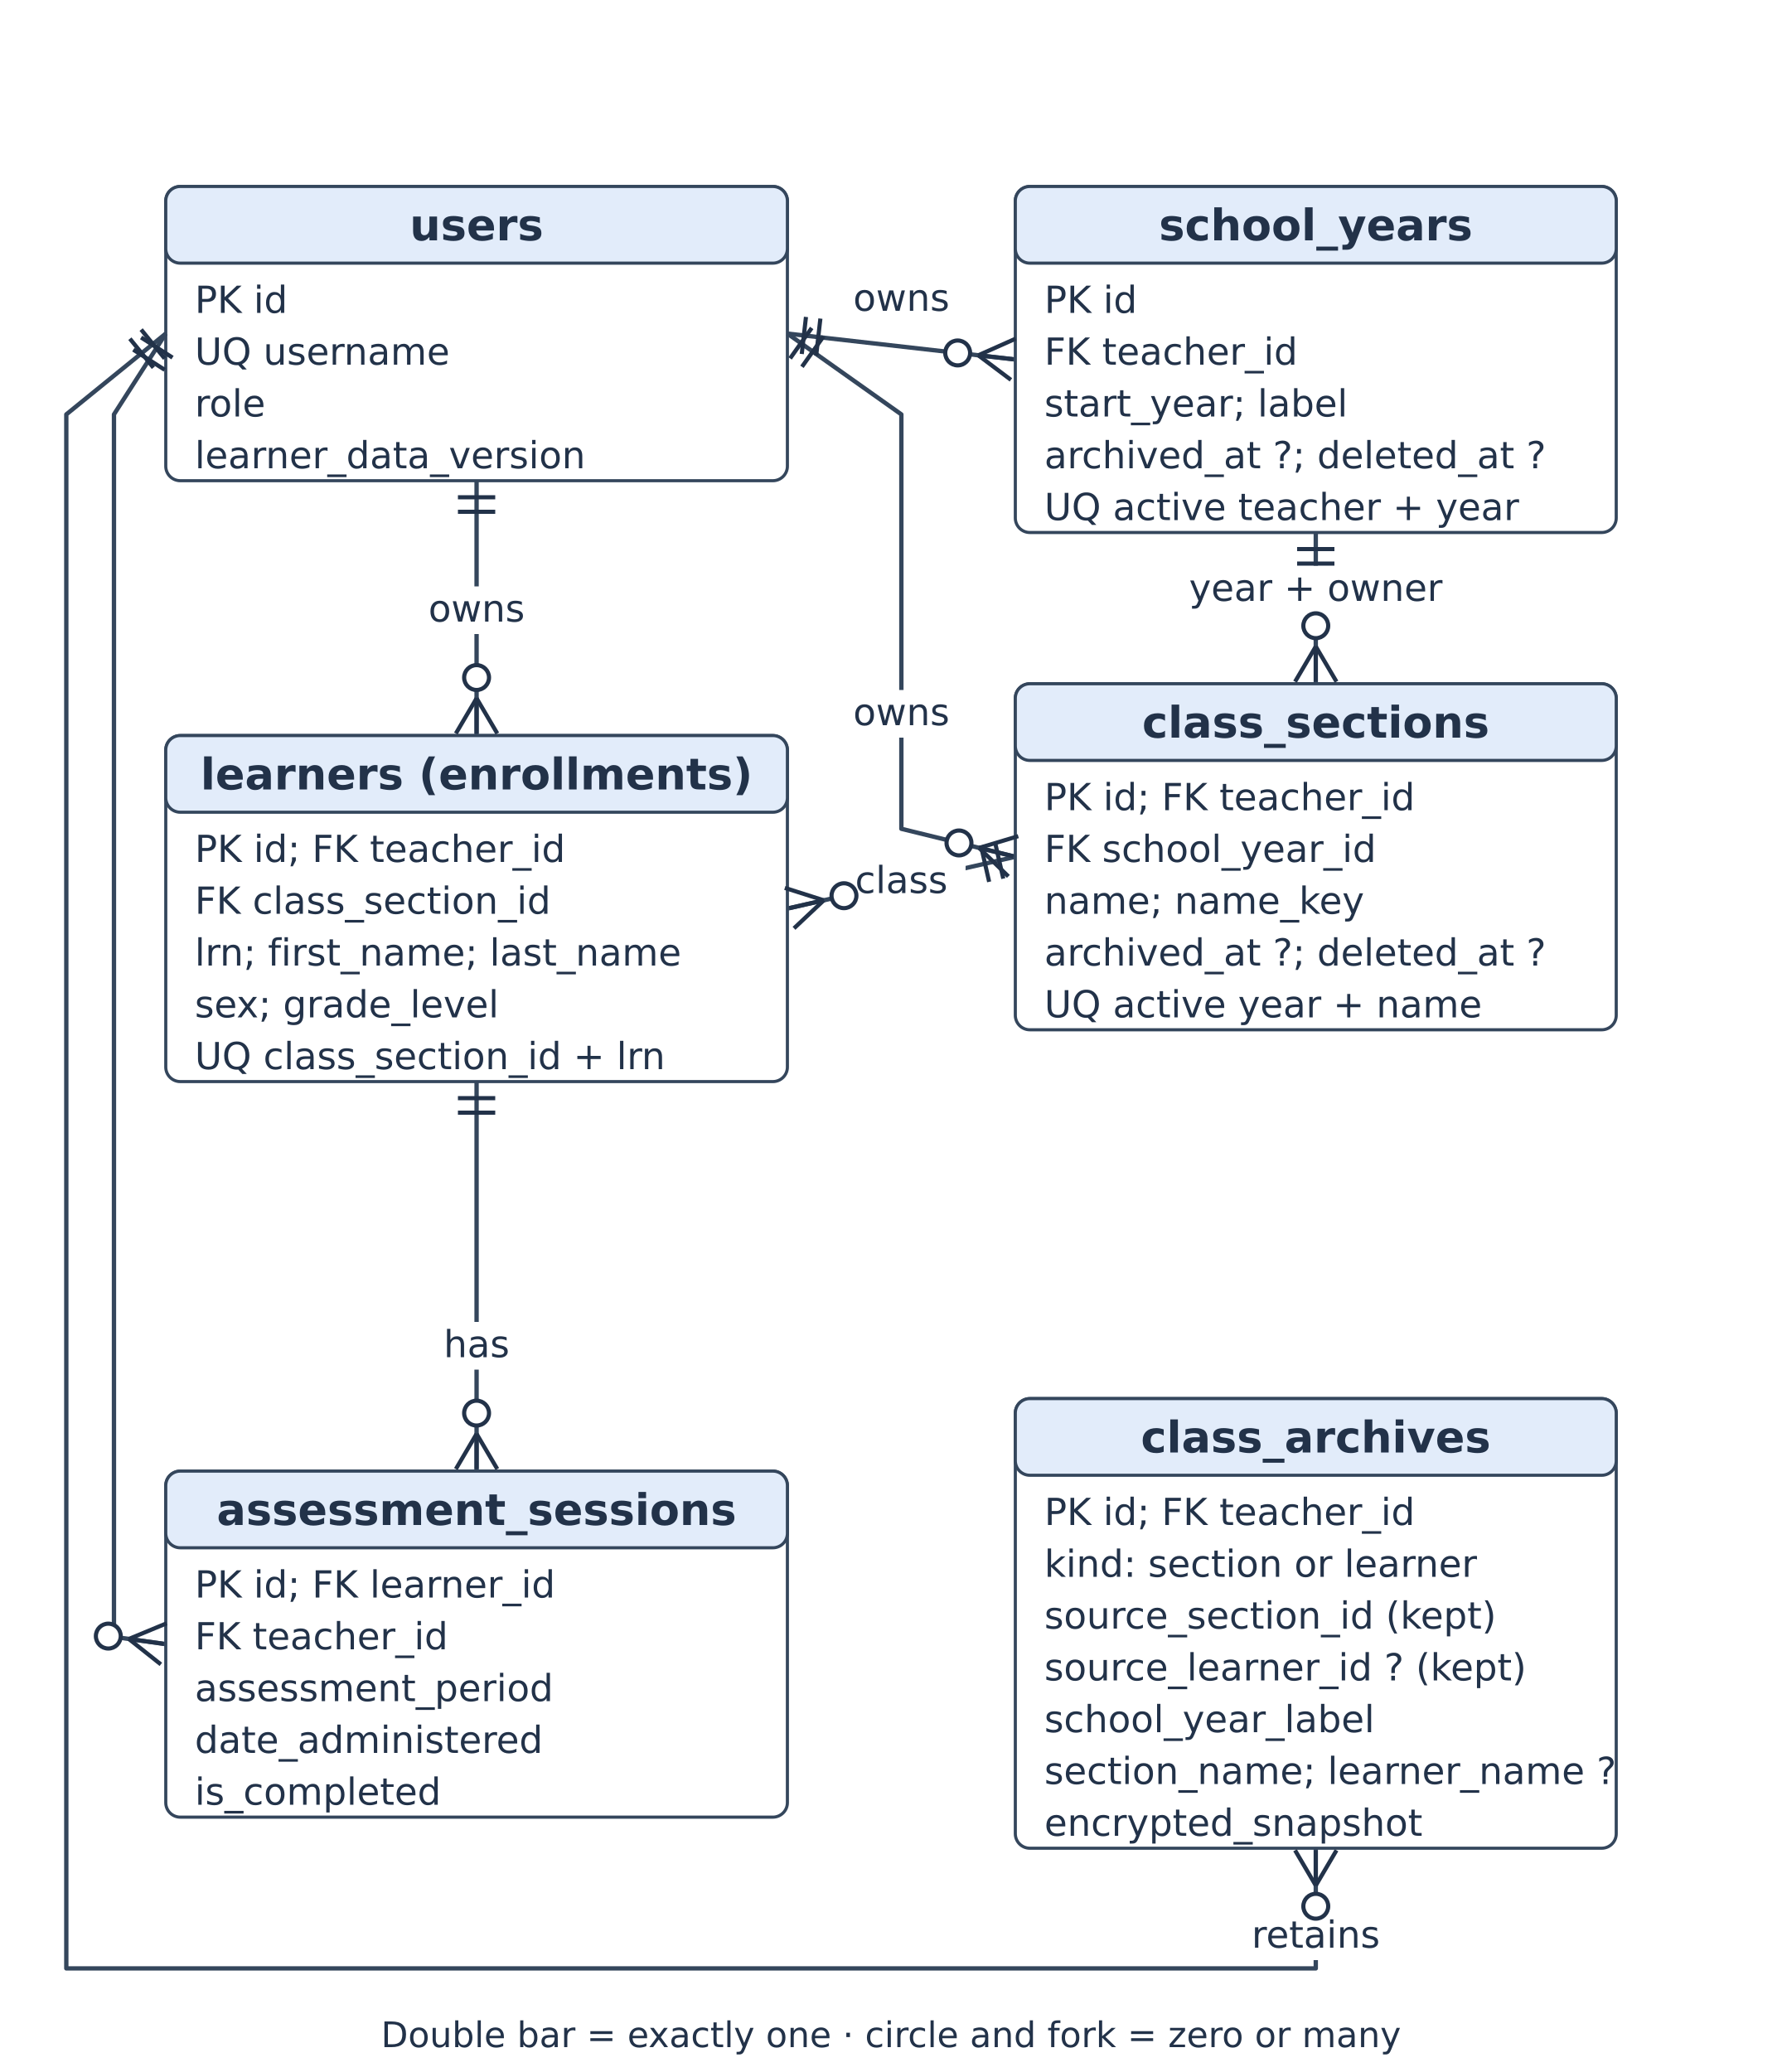
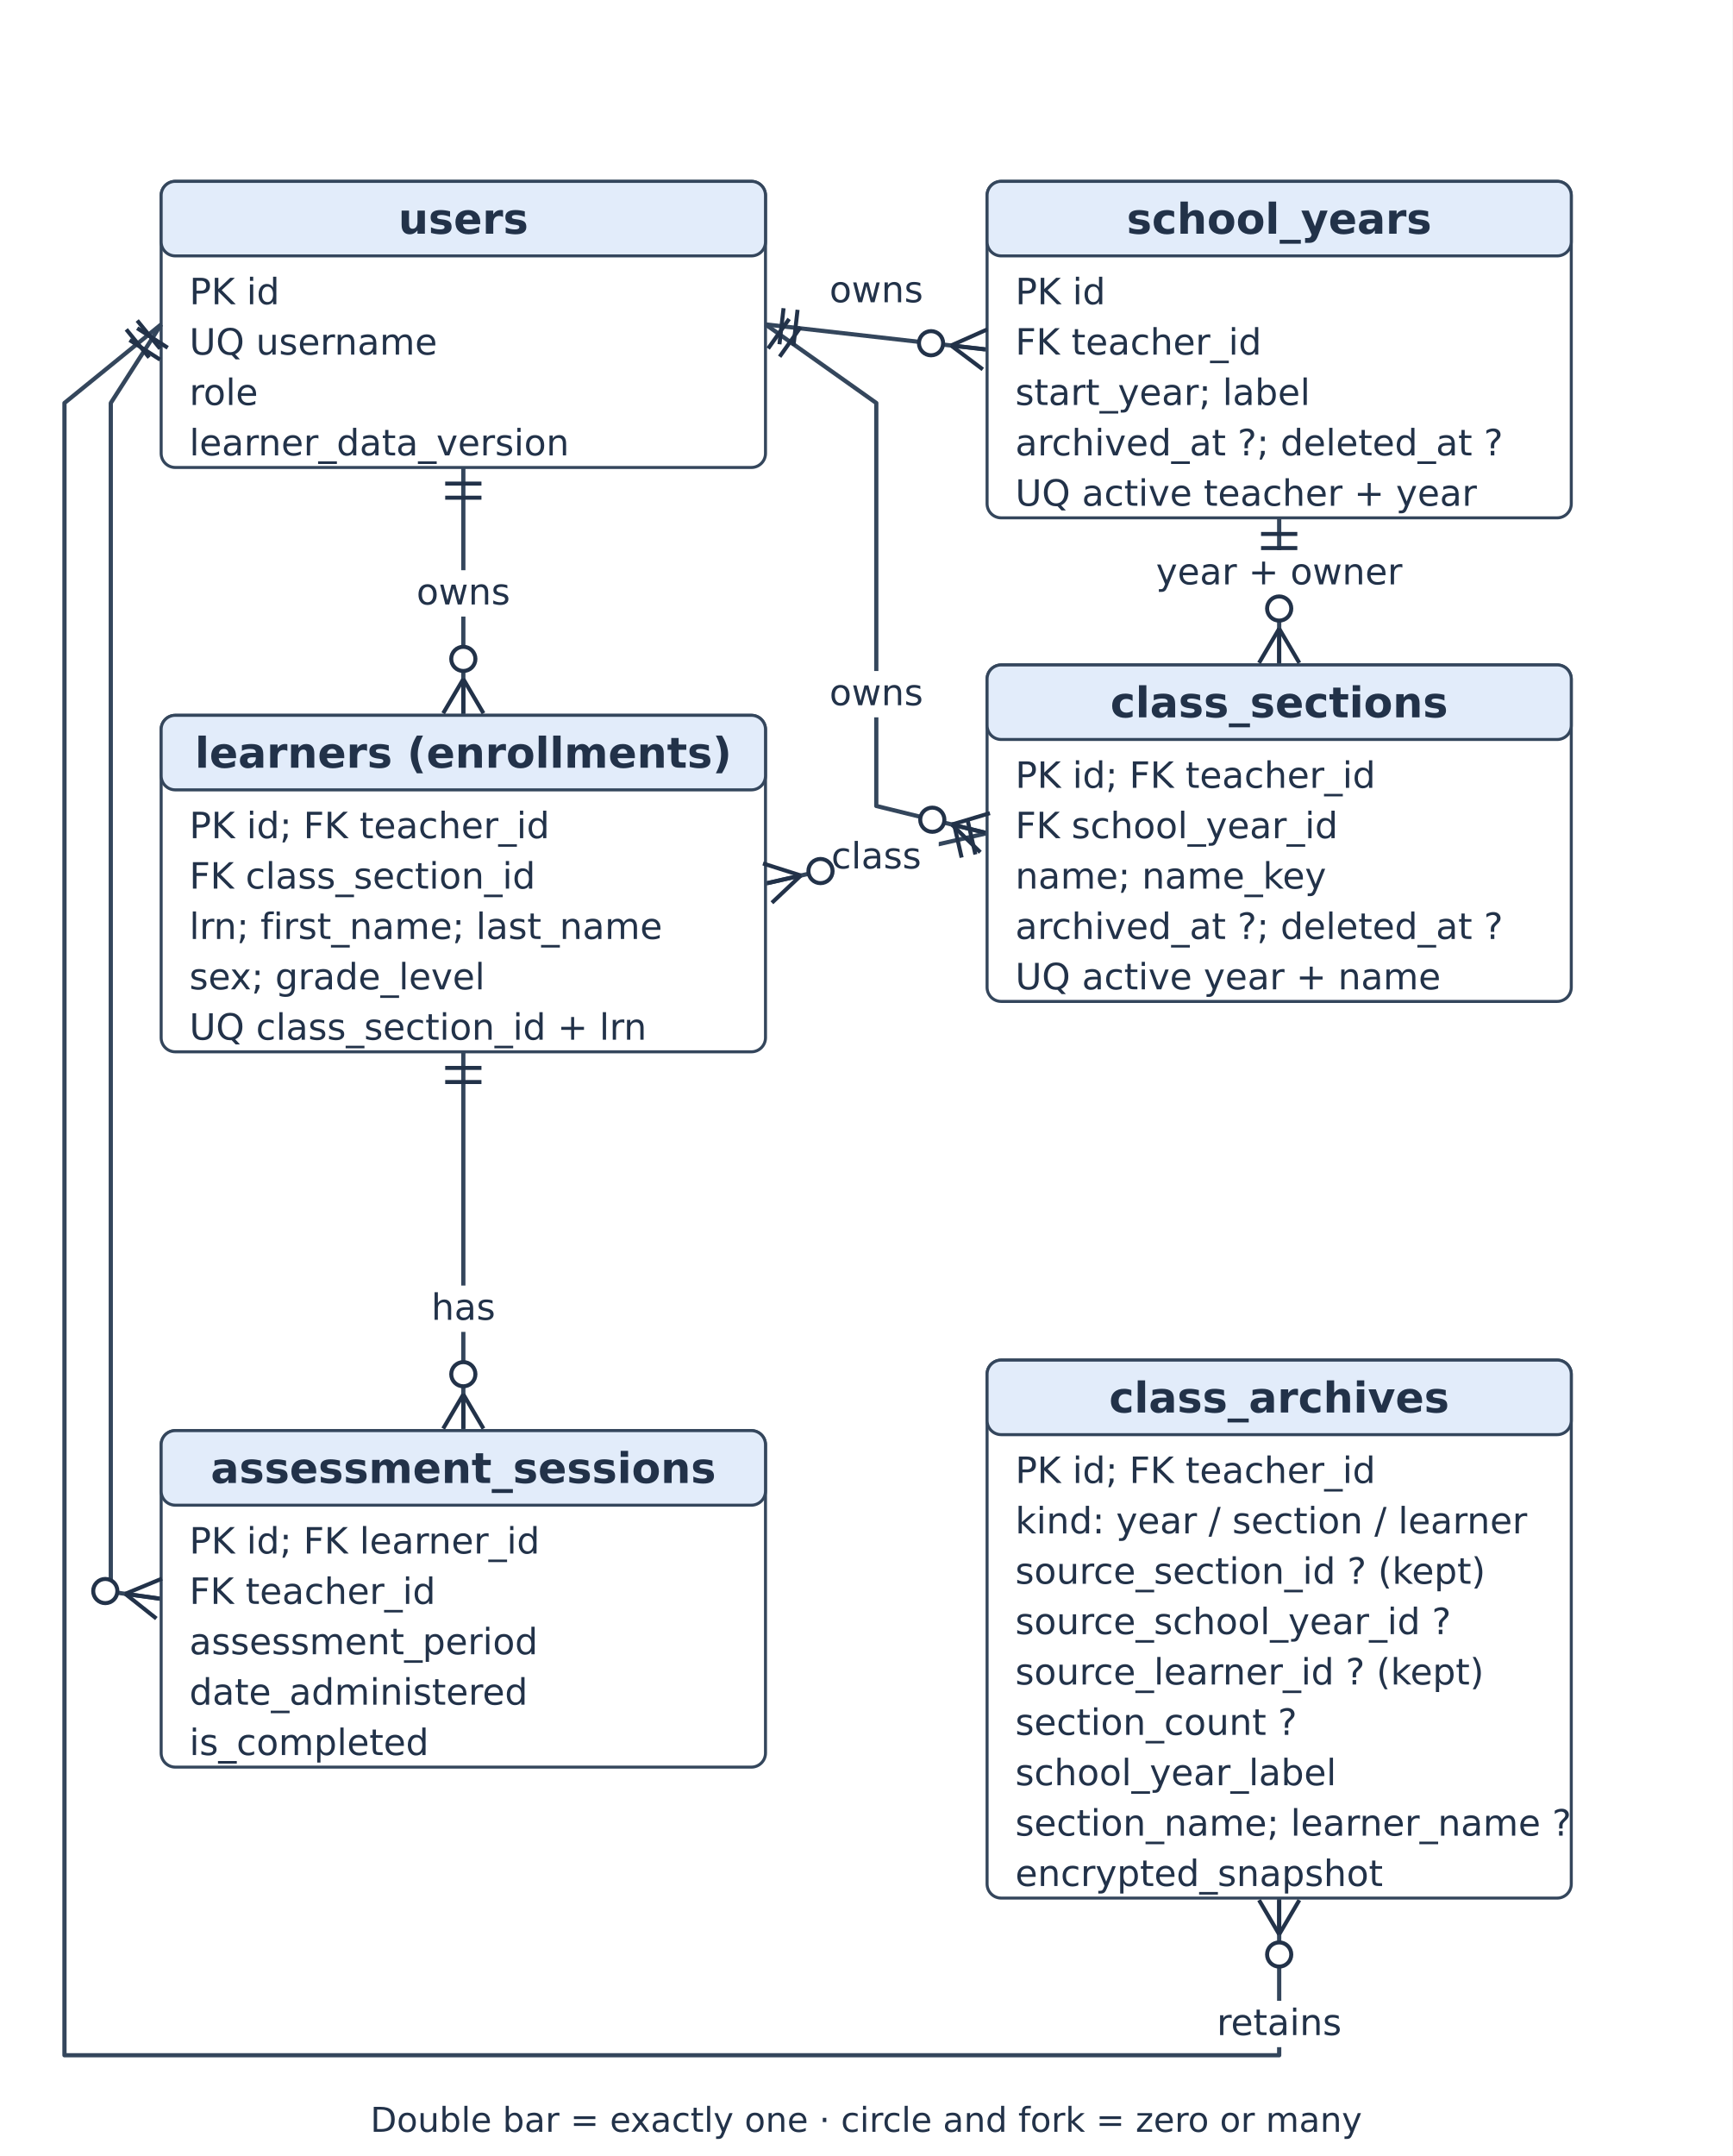
- <svg xmlns="http://www.w3.org/2000/svg" width="860" height="1000" viewBox="0 0 860 1000">
+ <svg xmlns="http://www.w3.org/2000/svg" width="860" height="1070" viewBox="0 0 860 1070">
  <rect width="100%" height="100%" fill="white" />
  <defs>
    <marker id="arrow" viewBox="0 0 12 12" refX="11" refY="6" markerWidth="9" markerHeight="9" orient="auto-start-reverse">
      <path d="M1,1 L11,6 L1,11" fill="none" stroke="#34465c" stroke-width="1.8" />
    </marker>
  </defs>
  <rect x="80" y="90" width="300" height="142" rx="7" fill="#ffffff" stroke="#34465c" stroke-width="1.5" />
  <rect x="80" y="90" width="300" height="37" rx="7" fill="#e2ecfa" stroke="#34465c" stroke-width="1.5" />
  <rect x="490" y="90" width="290" height="167" rx="7" fill="#ffffff" stroke="#34465c" stroke-width="1.5" />
  <rect x="490" y="90" width="290" height="37" rx="7" fill="#e2ecfa" stroke="#34465c" stroke-width="1.5" />
  <rect x="490" y="330" width="290" height="167" rx="7" fill="#ffffff" stroke="#34465c" stroke-width="1.5" />
  <rect x="490" y="330" width="290" height="37" rx="7" fill="#e2ecfa" stroke="#34465c" stroke-width="1.5" />
  <rect x="80" y="355" width="300" height="167" rx="7" fill="#ffffff" stroke="#34465c" stroke-width="1.5" />
  <rect x="80" y="355" width="300" height="37" rx="7" fill="#e2ecfa" stroke="#34465c" stroke-width="1.5" />
  <rect x="80" y="710" width="300" height="167" rx="7" fill="#ffffff" stroke="#34465c" stroke-width="1.5" />
  <rect x="80" y="710" width="300" height="37" rx="7" fill="#e2ecfa" stroke="#34465c" stroke-width="1.5" />
-   <rect x="490" y="675" width="290" height="217" rx="7" fill="#ffffff" stroke="#34465c" stroke-width="1.5" />
+   <rect x="490" y="675" width="290" height="267" rx="7" fill="#ffffff" stroke="#34465c" stroke-width="1.5" />
  <rect x="490" y="675" width="290" height="37" rx="7" fill="#e2ecfa" stroke="#34465c" stroke-width="1.5" />
  <polyline points="380,161.0 490,173.5" fill="none" stroke="#34465c" stroke-width="2.1" stroke-linejoin="round" />
  <polyline points="635.0,257 635.0,330" fill="none" stroke="#34465c" stroke-width="2.1" stroke-linejoin="round" />
  <polyline points="490,413.5 380,438.5" fill="none" stroke="#34465c" stroke-width="2.1" stroke-linejoin="round" />
  <polyline points="230.0,522 230.0,710" fill="none" stroke="#34465c" stroke-width="2.1" stroke-linejoin="round" />
  <polyline points="380,161.0 435,200 435,400 490,413.5" fill="none" stroke="#34465c" stroke-width="2.1" stroke-linejoin="round" />
  <polyline points="230.0,232 230.0,355" fill="none" stroke="#34465c" stroke-width="2.1" stroke-linejoin="round" />
  <polyline points="80,161.0 55,200 55,790 80,793.5" fill="none" stroke="#34465c" stroke-width="2.1" stroke-linejoin="round" />
-   <polyline points="80,161.0 32,200 32,950 635,950 635.0,892" fill="none" stroke="#34465c" stroke-width="2.1" stroke-linejoin="round" />
+   <polyline points="80,161.0 32,200 32,1020 635,1020 635.0,942" fill="none" stroke="#34465c" stroke-width="2.1" stroke-linejoin="round" />
  <text x="230.0" y="116.0" text-anchor="middle" font-family="DejaVu Sans,Arial,sans-serif" font-size="21" fill="#223249" font-weight="bold">users</text>
  <text x="94" y="151.0" text-anchor="start" font-family="DejaVu Sans,Arial,sans-serif" font-size="18" fill="#223249">PK id</text>
  <text x="94" y="176.0" text-anchor="start" font-family="DejaVu Sans,Arial,sans-serif" font-size="18" fill="#223249">UQ username</text>
  <text x="94" y="201.0" text-anchor="start" font-family="DejaVu Sans,Arial,sans-serif" font-size="18" fill="#223249">role</text>
  <text x="94" y="226.0" text-anchor="start" font-family="DejaVu Sans,Arial,sans-serif" font-size="18" fill="#223249">learner_data_version</text>
  <text x="635.0" y="116.0" text-anchor="middle" font-family="DejaVu Sans,Arial,sans-serif" font-size="21" fill="#223249" font-weight="bold">school_years</text>
  <text x="504" y="151.0" text-anchor="start" font-family="DejaVu Sans,Arial,sans-serif" font-size="18" fill="#223249">PK id</text>
  <text x="504" y="176.0" text-anchor="start" font-family="DejaVu Sans,Arial,sans-serif" font-size="18" fill="#223249">FK teacher_id</text>
  <text x="504" y="201.0" text-anchor="start" font-family="DejaVu Sans,Arial,sans-serif" font-size="18" fill="#223249">start_year; label</text>
  <text x="504" y="226.0" text-anchor="start" font-family="DejaVu Sans,Arial,sans-serif" font-size="18" fill="#223249">archived_at ?; deleted_at ?</text>
  <text x="504" y="251.0" text-anchor="start" font-family="DejaVu Sans,Arial,sans-serif" font-size="18" fill="#223249">UQ active teacher + year</text>
  <text x="635.0" y="356.0" text-anchor="middle" font-family="DejaVu Sans,Arial,sans-serif" font-size="21" fill="#223249" font-weight="bold">class_sections</text>
  <text x="504" y="391.0" text-anchor="start" font-family="DejaVu Sans,Arial,sans-serif" font-size="18" fill="#223249">PK id; FK teacher_id</text>
  <text x="504" y="416.0" text-anchor="start" font-family="DejaVu Sans,Arial,sans-serif" font-size="18" fill="#223249">FK school_year_id</text>
  <text x="504" y="441.0" text-anchor="start" font-family="DejaVu Sans,Arial,sans-serif" font-size="18" fill="#223249">name; name_key</text>
  <text x="504" y="466.0" text-anchor="start" font-family="DejaVu Sans,Arial,sans-serif" font-size="18" fill="#223249">archived_at ?; deleted_at ?</text>
  <text x="504" y="491.0" text-anchor="start" font-family="DejaVu Sans,Arial,sans-serif" font-size="18" fill="#223249">UQ active year + name</text>
  <text x="230.0" y="381.0" text-anchor="middle" font-family="DejaVu Sans,Arial,sans-serif" font-size="21" fill="#223249" font-weight="bold">learners (enrollments)</text>
  <text x="94" y="416.0" text-anchor="start" font-family="DejaVu Sans,Arial,sans-serif" font-size="18" fill="#223249">PK id; FK teacher_id</text>
  <text x="94" y="441.0" text-anchor="start" font-family="DejaVu Sans,Arial,sans-serif" font-size="18" fill="#223249">FK class_section_id</text>
  <text x="94" y="466.0" text-anchor="start" font-family="DejaVu Sans,Arial,sans-serif" font-size="18" fill="#223249">lrn; first_name; last_name</text>
  <text x="94" y="491.0" text-anchor="start" font-family="DejaVu Sans,Arial,sans-serif" font-size="18" fill="#223249">sex; grade_level</text>
  <text x="94" y="516.0" text-anchor="start" font-family="DejaVu Sans,Arial,sans-serif" font-size="18" fill="#223249">UQ class_section_id + lrn</text>
  <text x="230.0" y="736.0" text-anchor="middle" font-family="DejaVu Sans,Arial,sans-serif" font-size="21" fill="#223249" font-weight="bold">assessment_sessions</text>
  <text x="94" y="771.0" text-anchor="start" font-family="DejaVu Sans,Arial,sans-serif" font-size="18" fill="#223249">PK id; FK learner_id</text>
  <text x="94" y="796.0" text-anchor="start" font-family="DejaVu Sans,Arial,sans-serif" font-size="18" fill="#223249">FK teacher_id</text>
  <text x="94" y="821.0" text-anchor="start" font-family="DejaVu Sans,Arial,sans-serif" font-size="18" fill="#223249">assessment_period</text>
  <text x="94" y="846.0" text-anchor="start" font-family="DejaVu Sans,Arial,sans-serif" font-size="18" fill="#223249">date_administered</text>
  <text x="94" y="871.0" text-anchor="start" font-family="DejaVu Sans,Arial,sans-serif" font-size="18" fill="#223249">is_completed</text>
  <text x="635.0" y="701.0" text-anchor="middle" font-family="DejaVu Sans,Arial,sans-serif" font-size="21" fill="#223249" font-weight="bold">class_archives</text>
  <text x="504" y="736.0" text-anchor="start" font-family="DejaVu Sans,Arial,sans-serif" font-size="18" fill="#223249">PK id; FK teacher_id</text>
-   <text x="504" y="761.0" text-anchor="start" font-family="DejaVu Sans,Arial,sans-serif" font-size="18" fill="#223249">kind: section or learner</text>
-   <text x="504" y="786.0" text-anchor="start" font-family="DejaVu Sans,Arial,sans-serif" font-size="18" fill="#223249">source_section_id (kept)</text>
-   <text x="504" y="811.0" text-anchor="start" font-family="DejaVu Sans,Arial,sans-serif" font-size="18" fill="#223249">source_learner_id ? (kept)</text>
-   <text x="504" y="836.0" text-anchor="start" font-family="DejaVu Sans,Arial,sans-serif" font-size="18" fill="#223249">school_year_label</text>
-   <text x="504" y="861.0" text-anchor="start" font-family="DejaVu Sans,Arial,sans-serif" font-size="18" fill="#223249">section_name; learner_name ?</text>
-   <text x="504" y="886.0" text-anchor="start" font-family="DejaVu Sans,Arial,sans-serif" font-size="18" fill="#223249">encrypted_snapshot</text>
-   <text x="430" y="988.0" text-anchor="middle" font-family="DejaVu Sans,Arial,sans-serif" font-size="17" fill="#223249">Double bar = exactly one · circle and fork = zero or many</text>
+   <text x="504" y="761.0" text-anchor="start" font-family="DejaVu Sans,Arial,sans-serif" font-size="18" fill="#223249">kind: year / section / learner</text>
+   <text x="504" y="786.0" text-anchor="start" font-family="DejaVu Sans,Arial,sans-serif" font-size="18" fill="#223249">source_section_id ? (kept)</text>
+   <text x="504" y="811.0" text-anchor="start" font-family="DejaVu Sans,Arial,sans-serif" font-size="18" fill="#223249">source_school_year_id ?</text>
+   <text x="504" y="836.0" text-anchor="start" font-family="DejaVu Sans,Arial,sans-serif" font-size="18" fill="#223249">source_learner_id ? (kept)</text>
+   <text x="504" y="861.0" text-anchor="start" font-family="DejaVu Sans,Arial,sans-serif" font-size="18" fill="#223249">section_count ?</text>
+   <text x="504" y="886.0" text-anchor="start" font-family="DejaVu Sans,Arial,sans-serif" font-size="18" fill="#223249">school_year_label</text>
+   <text x="504" y="911.0" text-anchor="start" font-family="DejaVu Sans,Arial,sans-serif" font-size="18" fill="#223249">section_name; learner_name ?</text>
+   <text x="504" y="936.0" text-anchor="start" font-family="DejaVu Sans,Arial,sans-serif" font-size="18" fill="#223249">encrypted_snapshot</text>
+   <text x="430" y="1058.0" text-anchor="middle" font-family="DejaVu Sans,Arial,sans-serif" font-size="17" fill="#223249">Double bar = exactly one · circle and fork = zero or many</text>
  <rect x="409.0" y="133" width="52" height="23" rx="3" fill="white" />
  <text x="435" y="150" text-anchor="middle" font-family="DejaVu Sans,Arial,sans-serif" font-size="18" fill="#223249">owns</text>
  <line x1="388.965" y1="152.961" x2="386.933" y2="170.846" stroke="#223249" stroke-width="2" />
  <line x1="395.92" y1="153.751" x2="393.888" y2="171.636" stroke="#223249" stroke-width="2" />
  <line x1="487.877" y1="183.323" x2="472.115" y2="171.468" stroke="#223249" stroke-width="2" />
  <line x1="490.135" y1="163.451" x2="472.115" y2="171.468" stroke="#223249" stroke-width="2" />
  <line x1="489.006" y1="173.387" x2="472.115" y2="171.468" stroke="#223249" stroke-width="2" />
  <circle cx="462.179" cy="170.339" r="6" fill="white" stroke="#223249" stroke-width="2" />
  <rect x="569.0" y="273" width="132" height="23" rx="3" fill="white" />
  <text x="635" y="290" text-anchor="middle" font-family="DejaVu Sans,Arial,sans-serif" font-size="18" fill="#223249">year + owner</text>
  <line x1="644.0" y1="265.0" x2="626.0" y2="265.0" stroke="#223249" stroke-width="2" />
  <line x1="644.0" y1="272.0" x2="626.0" y2="272.0" stroke="#223249" stroke-width="2" />
  <line x1="625.0" y1="329.0" x2="635.0" y2="312.0" stroke="#223249" stroke-width="2" />
  <line x1="645.0" y1="329.0" x2="635.0" y2="312.0" stroke="#223249" stroke-width="2" />
  <line x1="635.0" y1="329.0" x2="635.0" y2="312.0" stroke="#223249" stroke-width="2" />
  <circle cx="635.0" cy="302.0" r="6" fill="white" stroke="#223249" stroke-width="2" />
  <rect x="404.0" y="414" width="62" height="23" rx="3" fill="white" />
  <text x="435" y="431" text-anchor="middle" font-family="DejaVu Sans,Arial,sans-serif" font-size="18" fill="#223249">class</text>
  <line x1="484.194" y1="424.049" x2="480.204" y2="406.497" stroke="#223249" stroke-width="2" />
  <line x1="477.368" y1="425.601" x2="473.378" y2="408.048" stroke="#223249" stroke-width="2" />
  <line x1="378.759" y1="428.527" x2="397.552" y2="434.511" stroke="#223249" stroke-width="2" />
  <line x1="383.191" y1="448.03" x2="397.552" y2="434.511" stroke="#223249" stroke-width="2" />
  <line x1="380.975" y1="438.278" x2="397.552" y2="434.511" stroke="#223249" stroke-width="2" />
  <circle cx="407.304" cy="432.295" r="6" fill="white" stroke="#223249" stroke-width="2" />
  <rect x="209.0" y="638" width="42" height="23" rx="3" fill="white" />
  <text x="230" y="655" text-anchor="middle" font-family="DejaVu Sans,Arial,sans-serif" font-size="18" fill="#223249">has</text>
  <line x1="239.0" y1="530.0" x2="221.0" y2="530.0" stroke="#223249" stroke-width="2" />
  <line x1="239.0" y1="537.0" x2="221.0" y2="537.0" stroke="#223249" stroke-width="2" />
  <line x1="220.0" y1="709.0" x2="230.0" y2="692.0" stroke="#223249" stroke-width="2" />
  <line x1="240.0" y1="709.0" x2="230.0" y2="692.0" stroke="#223249" stroke-width="2" />
  <line x1="230.0" y1="709.0" x2="230.0" y2="692.0" stroke="#223249" stroke-width="2" />
  <circle cx="230.0" cy="682.0" r="6" fill="white" stroke="#223249" stroke-width="2" />
  <rect x="409.0" y="333" width="52" height="23" rx="3" fill="white" />
  <text x="435" y="350" text-anchor="middle" font-family="DejaVu Sans,Arial,sans-serif" font-size="18" fill="#223249">owns</text>
  <line x1="391.732" y1="158.286" x2="381.32" y2="172.969" stroke="#223249" stroke-width="2" />
  <line x1="397.442" y1="162.335" x2="387.03" y2="177.018" stroke="#223249" stroke-width="2" />
  <line x1="486.645" y1="422.973" x2="472.519" y2="409.209" stroke="#223249" stroke-width="2" />
  <line x1="491.413" y1="403.55" x2="472.519" y2="409.209" stroke="#223249" stroke-width="2" />
  <line x1="489.029" y1="413.262" x2="472.519" y2="409.209" stroke="#223249" stroke-width="2" />
  <circle cx="462.807" cy="406.825" r="6" fill="white" stroke="#223249" stroke-width="2" />
  <rect x="204.0" y="283" width="52" height="23" rx="3" fill="white" />
  <text x="230" y="300" text-anchor="middle" font-family="DejaVu Sans,Arial,sans-serif" font-size="18" fill="#223249">owns</text>
  <line x1="239.0" y1="240.0" x2="221.0" y2="240.0" stroke="#223249" stroke-width="2" />
  <line x1="239.0" y1="247.0" x2="221.0" y2="247.0" stroke="#223249" stroke-width="2" />
  <line x1="220.0" y1="354.0" x2="230.0" y2="337.0" stroke="#223249" stroke-width="2" />
  <line x1="240.0" y1="354.0" x2="230.0" y2="337.0" stroke="#223249" stroke-width="2" />
  <line x1="230.0" y1="354.0" x2="230.0" y2="337.0" stroke="#223249" stroke-width="2" />
  <circle cx="230.0" cy="327.0" r="6" fill="white" stroke="#223249" stroke-width="2" />
  <line x1="83.26" y1="172.592" x2="68.106" y2="162.878" stroke="#223249" stroke-width="2" />
  <line x1="79.482" y1="178.485" x2="64.328" y2="168.771" stroke="#223249" stroke-width="2" />
  <line x1="77.623" y1="803.265" x2="62.174" y2="791.004" stroke="#223249" stroke-width="2" />
  <line x1="80.396" y1="783.458" x2="62.174" y2="791.004" stroke="#223249" stroke-width="2" />
  <line x1="79.01" y1="793.361" x2="62.174" y2="791.004" stroke="#223249" stroke-width="2" />
  <circle cx="52.27" cy="789.618" r="6" fill="white" stroke="#223249" stroke-width="2" />
-   <rect x="594.0" y="923" width="82" height="23" rx="3" fill="white" />
-   <text x="635" y="940" text-anchor="middle" font-family="DejaVu Sans,Arial,sans-serif" font-size="18" fill="#223249">retains</text>
+   <rect x="594.0" y="993" width="82" height="23" rx="3" fill="white" />
+   <text x="635" y="1010" text-anchor="middle" font-family="DejaVu Sans,Arial,sans-serif" font-size="18" fill="#223249">retains</text>
  <line x1="79.466" y1="173.03" x2="68.116" y2="159.06" stroke="#223249" stroke-width="2" />
  <line x1="74.034" y1="177.444" x2="62.683" y2="163.474" stroke="#223249" stroke-width="2" />
-   <line x1="645.0" y1="893.0" x2="635.0" y2="910.0" stroke="#223249" stroke-width="2" />
-   <line x1="625.0" y1="893.0" x2="635.0" y2="910.0" stroke="#223249" stroke-width="2" />
-   <line x1="635.0" y1="893.0" x2="635.0" y2="910.0" stroke="#223249" stroke-width="2" />
-   <circle cx="635.0" cy="920.0" r="6" fill="white" stroke="#223249" stroke-width="2" />
+   <line x1="645.0" y1="943.0" x2="635.0" y2="960.0" stroke="#223249" stroke-width="2" />
+   <line x1="625.0" y1="943.0" x2="635.0" y2="960.0" stroke="#223249" stroke-width="2" />
+   <line x1="635.0" y1="943.0" x2="635.0" y2="960.0" stroke="#223249" stroke-width="2" />
+   <circle cx="635.0" cy="970.0" r="6" fill="white" stroke="#223249" stroke-width="2" />
</svg>
